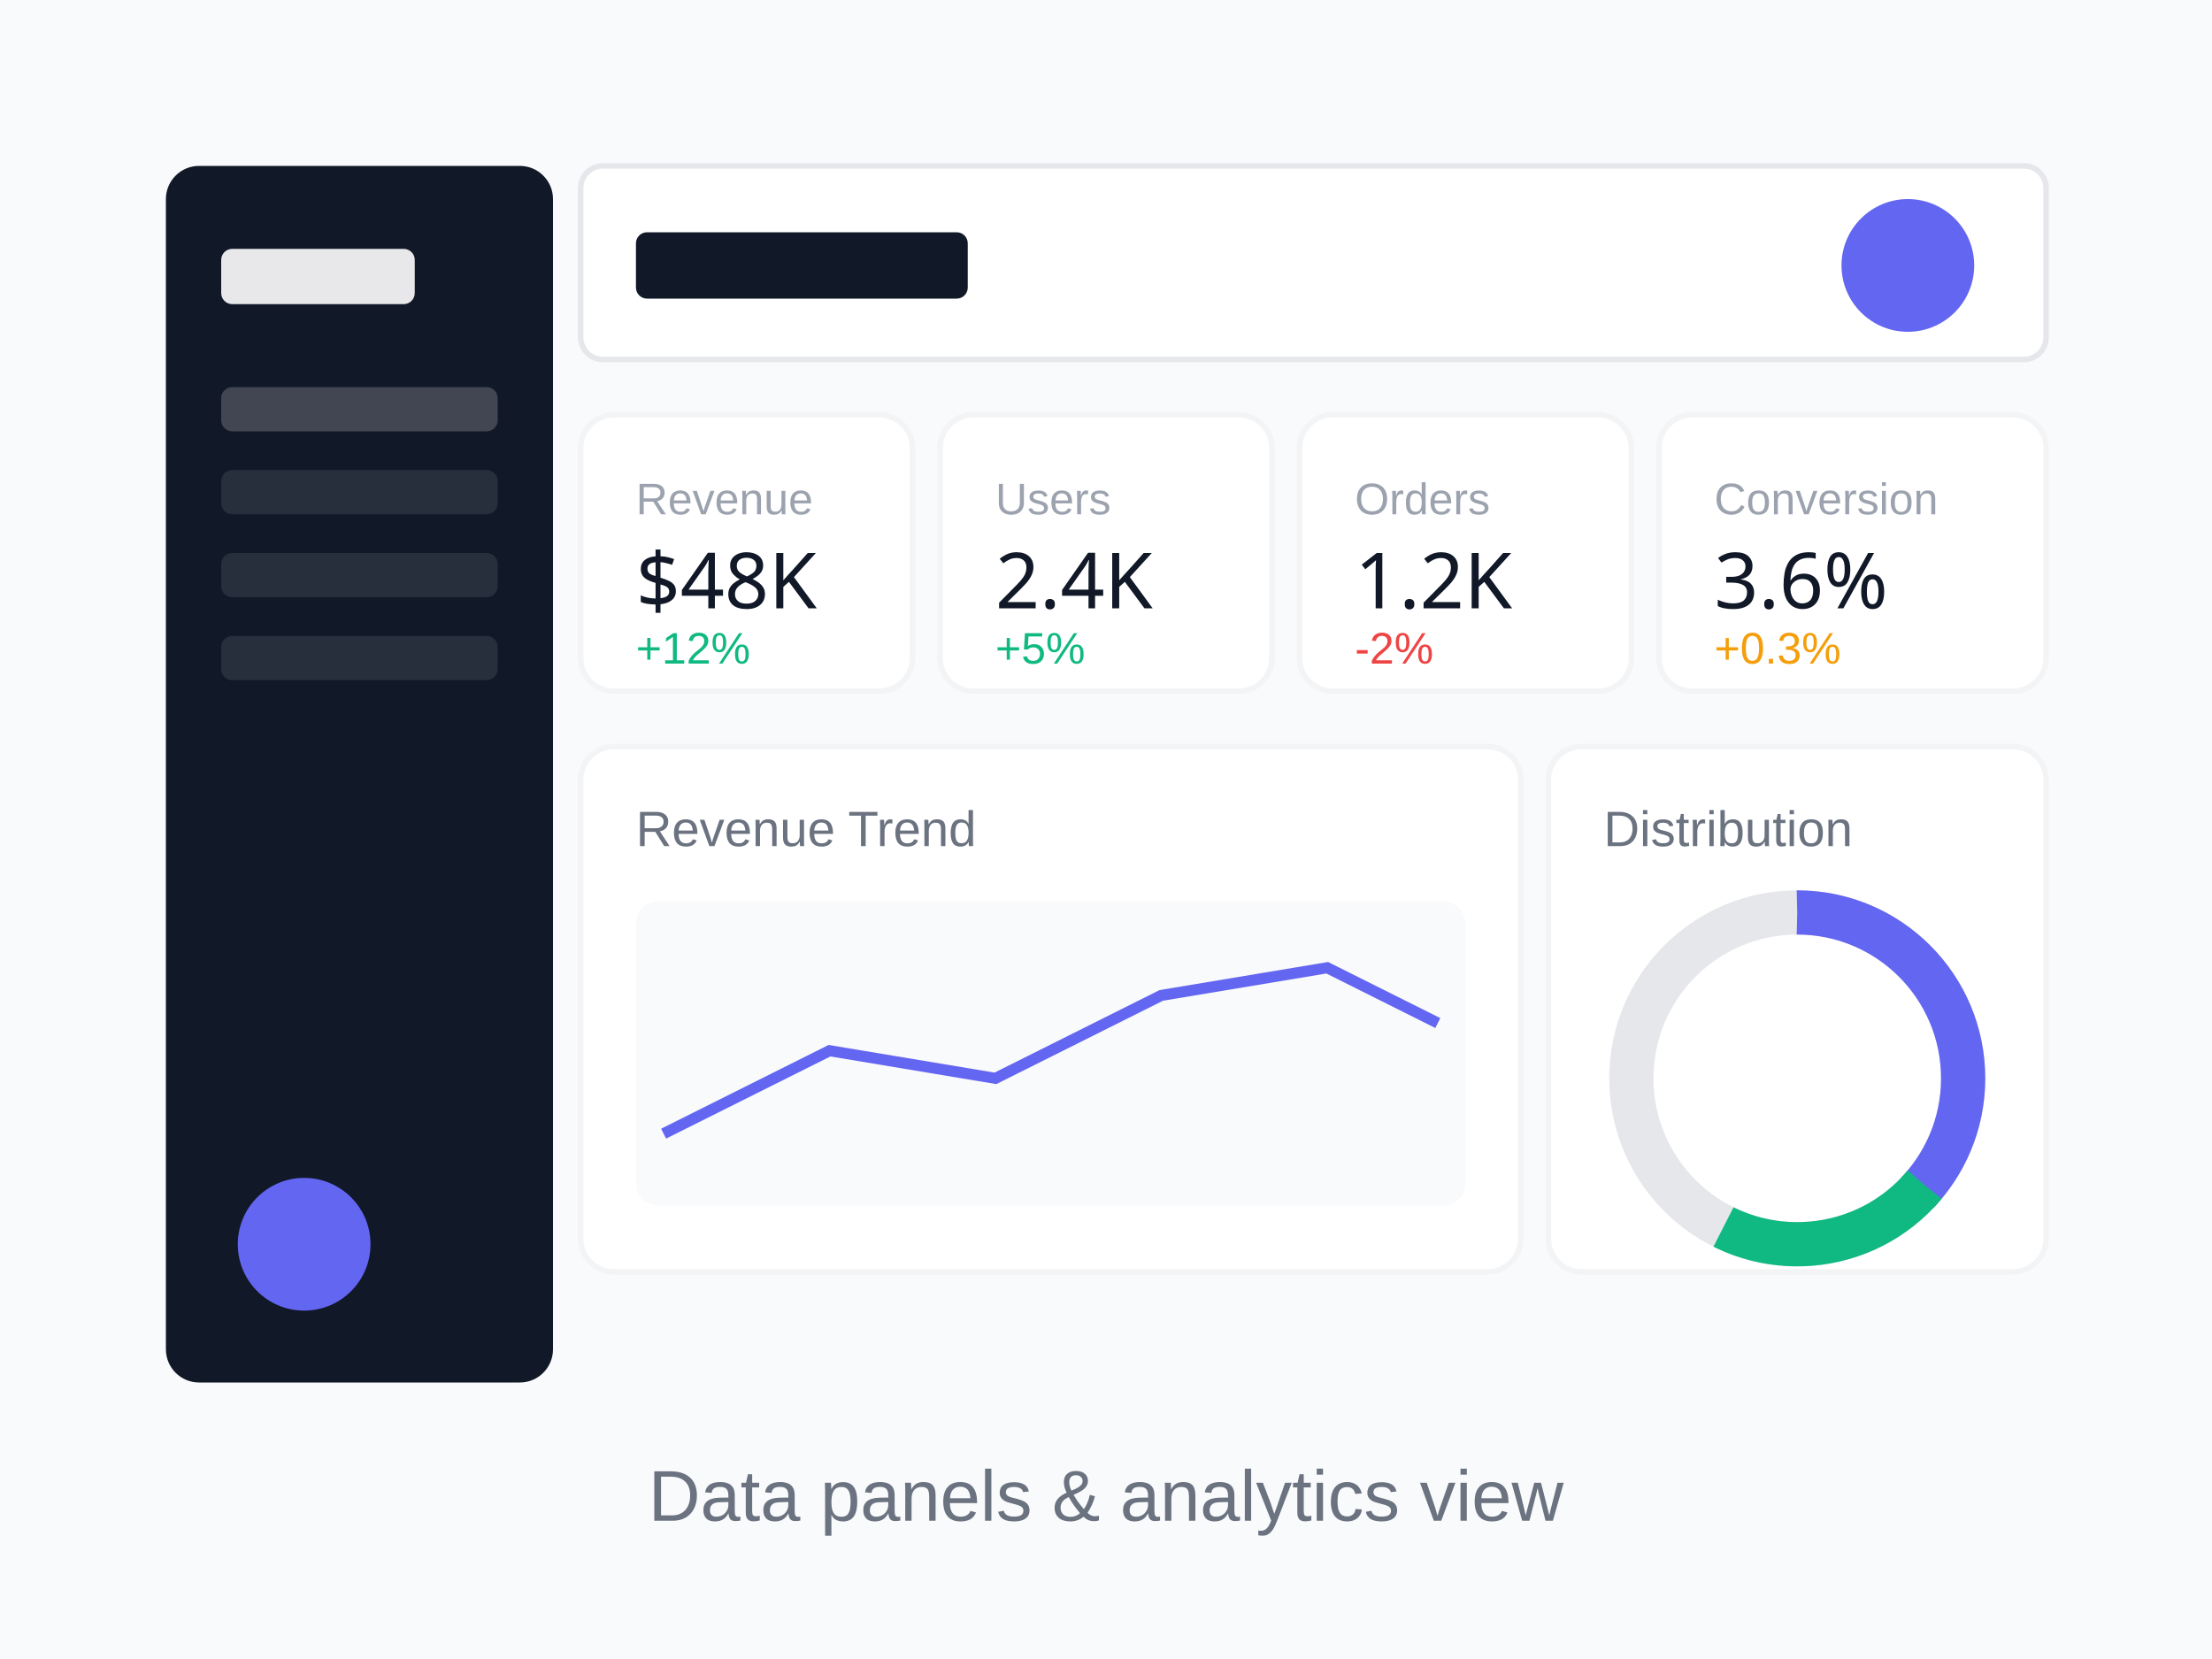
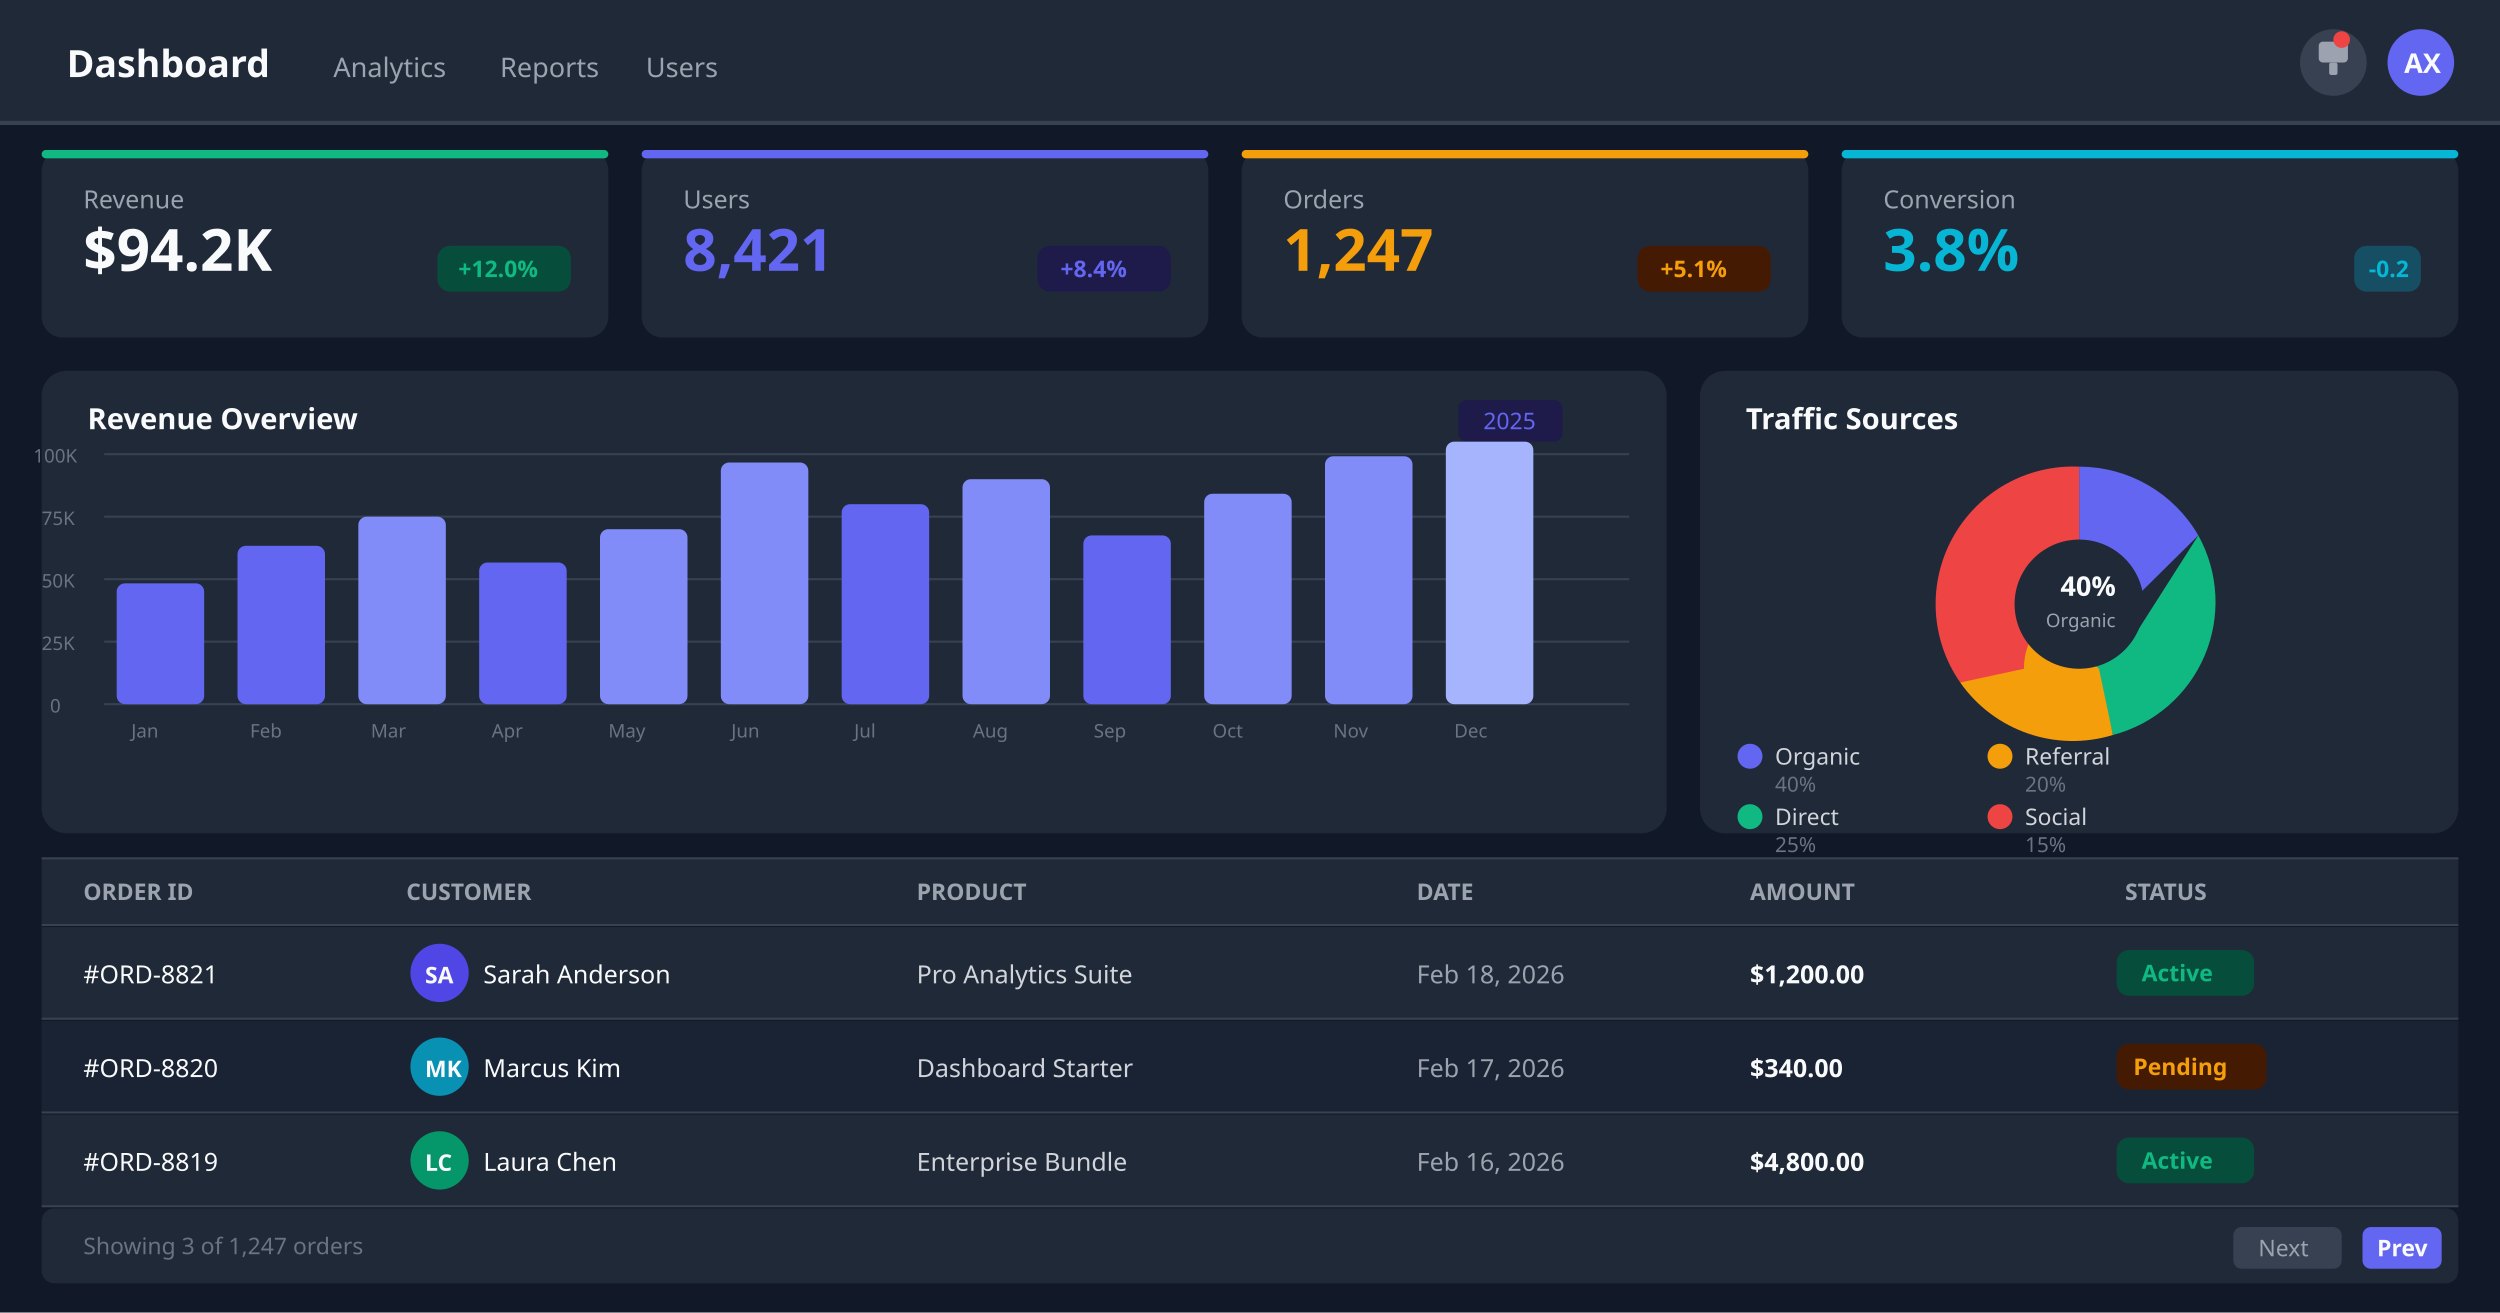
- <svg xmlns="http://www.w3.org/2000/svg" fill="none" viewBox="0 0 400 300">
-   <path fill="#f9fafb" d="M0 0h400v300H0z" />
-   <rect width="70" height="220" x="30" y="30" fill="#111827" rx="6" />
-   <rect width="35" height="10" x="40" y="45" fill="#fff" fill-opacity=".9" rx="2" />
-   <rect width="50" height="8" x="40" y="70" fill="#fff" fill-opacity=".2" rx="2" />
-   <rect width="50" height="8" x="40" y="85" fill="#fff" fill-opacity=".1" rx="2" />
-   <rect width="50" height="8" x="40" y="100" fill="#fff" fill-opacity=".1" rx="2" />
-   <rect width="50" height="8" x="40" y="115" fill="#fff" fill-opacity=".1" rx="2" />
-   <circle cx="55" cy="225" r="12" fill="#6366f1" />
-   <rect width="265" height="35" x="105" y="30" fill="#fff" stroke="#e5e7eb" rx="4" />
-   <rect width="60" height="12" x="115" y="42" fill="#111827" rx="2" />
-   <circle cx="345" cy="48" r="12" fill="#6366f1" />
-   <g transform="translate(105 75)">
-     <rect width="60" height="50" fill="#fff" stroke="#f3f4f6" rx="6" />
-     <text x="10" y="18" fill="#9ca3af" font-family="Arial, sans-serif" font-size="8">Revenue</text>
-     <text x="10" y="35" fill="#111827" font-family="Arial Black, sans-serif" font-size="14">$48K</text>
-     <text x="10" y="45" fill="#10b981" font-family="Arial, sans-serif" font-size="8">+12%</text>
-   </g>
-   <g transform="translate(170 75)">
-     <rect width="60" height="50" fill="#fff" stroke="#f3f4f6" rx="6" />
-     <text x="10" y="18" fill="#9ca3af" font-family="Arial, sans-serif" font-size="8">Users</text>
-     <text x="10" y="35" fill="#111827" font-family="Arial Black, sans-serif" font-size="14">2.4K</text>
-     <text x="10" y="45" fill="#10b981" font-family="Arial, sans-serif" font-size="8">+5%</text>
-   </g>
-   <g transform="translate(235 75)">
-     <rect width="60" height="50" fill="#fff" stroke="#f3f4f6" rx="6" />
-     <text x="10" y="18" fill="#9ca3af" font-family="Arial, sans-serif" font-size="8">Orders</text>
-     <text x="10" y="35" fill="#111827" font-family="Arial Black, sans-serif" font-size="14">1.2K</text>
-     <text x="10" y="45" fill="#ef4444" font-family="Arial, sans-serif" font-size="8">-2%</text>
-   </g>
-   <g transform="translate(300 75)">
-     <rect width="70" height="50" fill="#fff" stroke="#f3f4f6" rx="6" />
-     <text x="10" y="18" fill="#9ca3af" font-family="Arial, sans-serif" font-size="8">Conversion</text>
-     <text x="10" y="35" fill="#111827" font-family="Arial Black, sans-serif" font-size="14">3.6%</text>
-     <text x="10" y="45" fill="#f59e0b" font-family="Arial, sans-serif" font-size="8">+0.3%</text>
-   </g>
-   <g transform="translate(105 135)">
-     <rect width="170" height="95" fill="#fff" stroke="#f3f4f6" rx="6" />
-     <text x="10" y="18" fill="#6b7280" font-family="Arial, sans-serif" font-size="9">Revenue Trend</text>
-     <rect width="150" height="55" x="10" y="28" fill="#f9fafb" rx="4" />
-     <path stroke="#6366f1" stroke-width="2" d="m15 70 30-15 30 5 30-15 30-5 20 10" />
-   </g>
-   <g transform="translate(280 135)">
-     <rect width="90" height="95" fill="#fff" stroke="#f3f4f6" rx="6" />
-     <text x="10" y="18" fill="#6b7280" font-family="Arial, sans-serif" font-size="9">Distribution</text>
-     <circle cx="45" cy="60" r="30" stroke="#e5e7eb" stroke-width="8" />
-     <circle cx="45" cy="60" r="30" stroke="#6366f1" stroke-dasharray="70 118.5" stroke-width="8" transform="rotate(-90 45 60)" />
-     <circle cx="45" cy="60" r="30" stroke="#10b981" stroke-dasharray="40 148.5" stroke-width="8" transform="rotate(40 45 60)" />
-   </g>
-   <text x="200" y="275" fill="#6b7280" font-family="Arial, sans-serif" font-size="13" text-anchor="middle">Data panels &amp; analytics view</text>
+ <svg xmlns="http://www.w3.org/2000/svg" viewBox="0 0 1200 630" width="1200" height="630">
+   <rect width="1200" height="630" fill="#111827" />
+   <rect x="0" y="0" width="1200" height="60" fill="#1f2937" />
+   <rect x="0" y="58" width="1200" height="2" fill="#374151" />
+   <text x="32" y="37" font-family="system-ui, sans-serif" font-size="18" font-weight="700" fill="#f9fafb">Dashboard</text>
+   <text x="160" y="37" font-family="system-ui, sans-serif" font-size="13" fill="#9ca3af">Analytics</text>
+   <text x="240" y="37" font-family="system-ui, sans-serif" font-size="13" fill="#9ca3af">Reports</text>
+   <text x="310" y="37" font-family="system-ui, sans-serif" font-size="13" fill="#9ca3af">Users</text>
+   <circle cx="1120" cy="30" r="16" fill="#374151" />
+   <rect x="1113" y="20" width="14" height="10" rx="2" fill="#9ca3af" />
+   <rect x="1118" y="30" width="4" height="6" rx="1" fill="#9ca3af" />
+   <circle cx="1124" cy="19" r="4" fill="#ef4444" />
+   <circle cx="1162" cy="30" r="16" fill="#6366f1" />
+   <text x="1154" y="35" font-family="system-ui, sans-serif" font-size="13" font-weight="700" fill="#f9fafb">AX</text>
+   <rect x="20" y="72" width="272" height="90" rx="10" fill="#1f2937" />
+   <rect x="20" y="72" width="272" height="4" rx="2" fill="#10b981" />
+   <text x="40" y="100" font-family="system-ui, sans-serif" font-size="12" fill="#9ca3af">Revenue</text>
+   <text x="40" y="130" font-family="system-ui, sans-serif" font-size="28" font-weight="700" fill="#f9fafb">$94.2K</text>
+   <rect x="210" y="118" width="64" height="22" rx="6" fill="#064e3b" />
+   <text x="220" y="133" font-family="system-ui, sans-serif" font-size="11" font-weight="600" fill="#10b981">+12.0%</text>
+   <rect x="308" y="72" width="272" height="90" rx="10" fill="#1f2937" />
+   <rect x="308" y="72" width="272" height="4" rx="2" fill="#6366f1" />
+   <text x="328" y="100" font-family="system-ui, sans-serif" font-size="12" fill="#9ca3af">Users</text>
+   <text x="328" y="130" font-family="system-ui, sans-serif" font-size="28" font-weight="700" fill="#6366f1">8,421</text>
+   <rect x="498" y="118" width="64" height="22" rx="6" fill="#1e1b4b" />
+   <text x="509" y="133" font-family="system-ui, sans-serif" font-size="11" font-weight="600" fill="#6366f1">+8.4%</text>
+   <rect x="596" y="72" width="272" height="90" rx="10" fill="#1f2937" />
+   <rect x="596" y="72" width="272" height="4" rx="2" fill="#f59e0b" />
+   <text x="616" y="100" font-family="system-ui, sans-serif" font-size="12" fill="#9ca3af">Orders</text>
+   <text x="616" y="130" font-family="system-ui, sans-serif" font-size="28" font-weight="700" fill="#f59e0b">1,247</text>
+   <rect x="786" y="118" width="64" height="22" rx="6" fill="#451a03" />
+   <text x="797" y="133" font-family="system-ui, sans-serif" font-size="11" font-weight="600" fill="#f59e0b">+5.1%</text>
+   <rect x="884" y="72" width="296" height="90" rx="10" fill="#1f2937" />
+   <rect x="884" y="72" width="296" height="4" rx="2" fill="#06b6d4" />
+   <text x="904" y="100" font-family="system-ui, sans-serif" font-size="12" fill="#9ca3af">Conversion</text>
+   <text x="904" y="130" font-family="system-ui, sans-serif" font-size="28" font-weight="700" fill="#06b6d4">3.8%</text>
+   <rect x="1130" y="118" width="32" height="22" rx="6" fill="#164e63" />
+   <text x="1137" y="133" font-family="system-ui, sans-serif" font-size="11" font-weight="600" fill="#06b6d4">-0.2</text>
+   <rect x="20" y="178" width="780" height="222" rx="12" fill="#1f2937" />
+   <text x="42" y="206" font-family="system-ui, sans-serif" font-size="14" font-weight="600" fill="#f9fafb">Revenue Overview</text>
+   <rect x="700" y="192" width="50" height="20" rx="4" fill="#1e1b4b" />
+   <text x="712" y="206" font-family="system-ui, sans-serif" font-size="11" fill="#6366f1">2025</text>
+   <line x1="50" y1="338" x2="782" y2="338" stroke="#374151" stroke-width="1" />
+   <line x1="50" y1="308" x2="782" y2="308" stroke="#374151" stroke-width="1" />
+   <line x1="50" y1="278" x2="782" y2="278" stroke="#374151" stroke-width="1" />
+   <line x1="50" y1="248" x2="782" y2="248" stroke="#374151" stroke-width="1" />
+   <line x1="50" y1="218" x2="782" y2="218" stroke="#374151" stroke-width="1" />
+   <text x="24" y="342" font-family="system-ui, sans-serif" font-size="9" fill="#6b7280">0</text>
+   <text x="20" y="312" font-family="system-ui, sans-serif" font-size="9" fill="#6b7280">25K</text>
+   <text x="20" y="282" font-family="system-ui, sans-serif" font-size="9" fill="#6b7280">50K</text>
+   <text x="20" y="252" font-family="system-ui, sans-serif" font-size="9" fill="#6b7280">75K</text>
+   <text x="16" y="222" font-family="system-ui, sans-serif" font-size="9" fill="#6b7280">100K</text>
+   <rect x="56" y="280" width="42" height="58" rx="4" fill="#6366f1" />
+   <text x="63" y="354" font-family="system-ui, sans-serif" font-size="9" fill="#6b7280">Jan</text>
+   <rect x="114" y="262" width="42" height="76" rx="4" fill="#6366f1" />
+   <text x="120" y="354" font-family="system-ui, sans-serif" font-size="9" fill="#6b7280">Feb</text>
+   <rect x="172" y="248" width="42" height="90" rx="4" fill="#818cf8" />
+   <text x="178" y="354" font-family="system-ui, sans-serif" font-size="9" fill="#6b7280">Mar</text>
+   <rect x="230" y="270" width="42" height="68" rx="4" fill="#6366f1" />
+   <text x="236" y="354" font-family="system-ui, sans-serif" font-size="9" fill="#6b7280">Apr</text>
+   <rect x="288" y="254" width="42" height="84" rx="4" fill="#818cf8" />
+   <text x="292" y="354" font-family="system-ui, sans-serif" font-size="9" fill="#6b7280">May</text>
+   <rect x="346" y="222" width="42" height="116" rx="4" fill="#818cf8" />
+   <text x="351" y="354" font-family="system-ui, sans-serif" font-size="9" fill="#6b7280">Jun</text>
+   <rect x="404" y="242" width="42" height="96" rx="4" fill="#6366f1" />
+   <text x="410" y="354" font-family="system-ui, sans-serif" font-size="9" fill="#6b7280">Jul</text>
+   <rect x="462" y="230" width="42" height="108" rx="4" fill="#818cf8" />
+   <text x="467" y="354" font-family="system-ui, sans-serif" font-size="9" fill="#6b7280">Aug</text>
+   <rect x="520" y="257" width="42" height="81" rx="4" fill="#6366f1" />
+   <text x="525" y="354" font-family="system-ui, sans-serif" font-size="9" fill="#6b7280">Sep</text>
+   <rect x="578" y="237" width="42" height="101" rx="4" fill="#818cf8" />
+   <text x="582" y="354" font-family="system-ui, sans-serif" font-size="9" fill="#6b7280">Oct</text>
+   <rect x="636" y="219" width="42" height="119" rx="4" fill="#818cf8" />
+   <text x="640" y="354" font-family="system-ui, sans-serif" font-size="9" fill="#6b7280">Nov</text>
+   <rect x="694" y="212" width="42" height="126" rx="4" fill="#a5b4fc" />
+   <text x="698" y="354" font-family="system-ui, sans-serif" font-size="9" fill="#6b7280">Dec</text>
+   <rect x="816" y="178" width="364" height="222" rx="12" fill="#1f2937" />
+   <text x="838" y="206" font-family="system-ui, sans-serif" font-size="14" font-weight="600" fill="#f9fafb">Traffic Sources</text>
+   <path d="M998,224 A66,66 0 0,1 1055.2,257 L1021.8,290 A31,31 0 0,0 998,259 Z" fill="#6366f1" />
+   <path d="M1055.2,257 A66,66 0 0,1 1014.2,352.8 L998,290 A31,31 0 0,0 1024.6,305 Z" fill="#10b981" />
+   <path d="M1014.2,352.8 A66,66 0 0,1 940.9,327.6 L998,290 A31,31 0 0,0 1007.5,321 Z" fill="#f59e0b" />
+   <path d="M940.9,327.6 A66,66 0 0,1 998,224 L998,290 A31,31 0 0,0 971.5,321 Z" fill="#ef4444" />
+   <circle cx="998" cy="290" r="31" fill="#1f2937" />
+   <text x="989" y="286" font-family="system-ui, sans-serif" font-size="13" font-weight="700" fill="#f9fafb">40%</text>
+   <text x="982" y="301" font-family="system-ui, sans-serif" font-size="9" fill="#9ca3af">Organic</text>
+   <circle cx="840" cy="363" r="6" fill="#6366f1" />
+   <text x="852" y="367" font-family="system-ui, sans-serif" font-size="11" fill="#d1d5db">Organic</text>
+   <text x="852" y="380" font-family="system-ui, sans-serif" font-size="10" fill="#6b7280">40%</text>
+   <circle cx="840" cy="392" r="6" fill="#10b981" />
+   <text x="852" y="396" font-family="system-ui, sans-serif" font-size="11" fill="#d1d5db">Direct</text>
+   <text x="852" y="409" font-family="system-ui, sans-serif" font-size="10" fill="#6b7280">25%</text>
+   <circle cx="960" cy="363" r="6" fill="#f59e0b" />
+   <text x="972" y="367" font-family="system-ui, sans-serif" font-size="11" fill="#d1d5db">Referral</text>
+   <text x="972" y="380" font-family="system-ui, sans-serif" font-size="10" fill="#6b7280">20%</text>
+   <circle cx="960" cy="392" r="6" fill="#ef4444" />
+   <text x="972" y="396" font-family="system-ui, sans-serif" font-size="11" fill="#d1d5db">Social</text>
+   <text x="972" y="409" font-family="system-ui, sans-serif" font-size="10" fill="#6b7280">15%</text>
+   <rect x="20" y="412" width="1160" height="32" rx="0" fill="#1f2937" />
+   <line x1="20" y1="412" x2="1180" y2="412" stroke="#374151" stroke-width="1" />
+   <text x="40" y="432" font-family="system-ui, sans-serif" font-size="11" font-weight="600" fill="#9ca3af">ORDER ID</text>
+   <text x="195" y="432" font-family="system-ui, sans-serif" font-size="11" font-weight="600" fill="#9ca3af">CUSTOMER</text>
+   <text x="440" y="432" font-family="system-ui, sans-serif" font-size="11" font-weight="600" fill="#9ca3af">PRODUCT</text>
+   <text x="680" y="432" font-family="system-ui, sans-serif" font-size="11" font-weight="600" fill="#9ca3af">DATE</text>
+   <text x="840" y="432" font-family="system-ui, sans-serif" font-size="11" font-weight="600" fill="#9ca3af">AMOUNT</text>
+   <text x="1020" y="432" font-family="system-ui, sans-serif" font-size="11" font-weight="600" fill="#9ca3af">STATUS</text>
+   <line x1="20" y1="444" x2="1180" y2="444" stroke="#374151" stroke-width="1" />
+   <rect x="20" y="445" width="1160" height="44" fill="#1f2937" />
+   <text x="40" y="472" font-family="system-ui, sans-serif" font-size="12" fill="#f9fafb">#ORD-8821</text>
+   <circle cx="211" cy="467" r="14" fill="#4f46e5" />
+   <text x="204" y="472" font-family="system-ui, sans-serif" font-size="11" font-weight="700" fill="#f9fafb">SA</text>
+   <text x="232" y="472" font-family="system-ui, sans-serif" font-size="12" fill="#f9fafb">Sarah Anderson</text>
+   <text x="440" y="472" font-family="system-ui, sans-serif" font-size="12" fill="#d1d5db">Pro Analytics Suite</text>
+   <text x="680" y="472" font-family="system-ui, sans-serif" font-size="12" fill="#9ca3af">Feb 18, 2026</text>
+   <text x="840" y="472" font-family="system-ui, sans-serif" font-size="12" font-weight="600" fill="#f9fafb">$1,200.00</text>
+   <rect x="1016" y="456" width="66" height="22" rx="6" fill="#064e3b" />
+   <text x="1028" y="471" font-family="system-ui, sans-serif" font-size="11" font-weight="600" fill="#10b981">Active</text>
+   <line x1="20" y1="489" x2="1180" y2="489" stroke="#374151" stroke-width="1" />
+   <rect x="20" y="490" width="1160" height="44" fill="#1a2333" />
+   <text x="40" y="517" font-family="system-ui, sans-serif" font-size="12" fill="#f9fafb">#ORD-8820</text>
+   <circle cx="211" cy="512" r="14" fill="#0891b2" />
+   <text x="204" y="517" font-family="system-ui, sans-serif" font-size="11" font-weight="700" fill="#f9fafb">MK</text>
+   <text x="232" y="517" font-family="system-ui, sans-serif" font-size="12" fill="#f9fafb">Marcus Kim</text>
+   <text x="440" y="517" font-family="system-ui, sans-serif" font-size="12" fill="#d1d5db">Dashboard Starter</text>
+   <text x="680" y="517" font-family="system-ui, sans-serif" font-size="12" fill="#9ca3af">Feb 17, 2026</text>
+   <text x="840" y="517" font-family="system-ui, sans-serif" font-size="12" font-weight="600" fill="#f9fafb">$340.00</text>
+   <rect x="1016" y="501" width="72" height="22" rx="6" fill="#451a03" />
+   <text x="1024" y="516" font-family="system-ui, sans-serif" font-size="11" font-weight="600" fill="#f59e0b">Pending</text>
+   <line x1="20" y1="534" x2="1180" y2="534" stroke="#374151" stroke-width="1" />
+   <rect x="20" y="535" width="1160" height="44" fill="#1f2937" />
+   <text x="40" y="562" font-family="system-ui, sans-serif" font-size="12" fill="#f9fafb">#ORD-8819</text>
+   <circle cx="211" cy="557" r="14" fill="#059669" />
+   <text x="204" y="562" font-family="system-ui, sans-serif" font-size="11" font-weight="700" fill="#f9fafb">LC</text>
+   <text x="232" y="562" font-family="system-ui, sans-serif" font-size="12" fill="#f9fafb">Laura Chen</text>
+   <text x="440" y="562" font-family="system-ui, sans-serif" font-size="12" fill="#d1d5db">Enterprise Bundle</text>
+   <text x="680" y="562" font-family="system-ui, sans-serif" font-size="12" fill="#9ca3af">Feb 16, 2026</text>
+   <text x="840" y="562" font-family="system-ui, sans-serif" font-size="12" font-weight="600" fill="#f9fafb">$4,800.00</text>
+   <rect x="1016" y="546" width="66" height="22" rx="6" fill="#064e3b" />
+   <text x="1028" y="561" font-family="system-ui, sans-serif" font-size="11" font-weight="600" fill="#10b981">Active</text>
+   <line x1="20" y1="579" x2="1180" y2="579" stroke="#374151" stroke-width="1" />
+   <rect x="20" y="580" width="1160" height="36" rx="6" fill="#1f2937" />
+   <text x="40" y="602" font-family="system-ui, sans-serif" font-size="11" fill="#6b7280">Showing 3 of 1,247 orders</text>
+   <rect x="1072" y="589" width="52" height="20" rx="4" fill="#374151" />
+   <text x="1084" y="603" font-family="system-ui, sans-serif" font-size="11" fill="#9ca3af">Next</text>
+   <rect x="1134" y="589" width="38" height="20" rx="4" fill="#6366f1" />
+   <text x="1141" y="603" font-family="system-ui, sans-serif" font-size="11" font-weight="600" fill="#f9fafb">Prev</text>
</svg>
